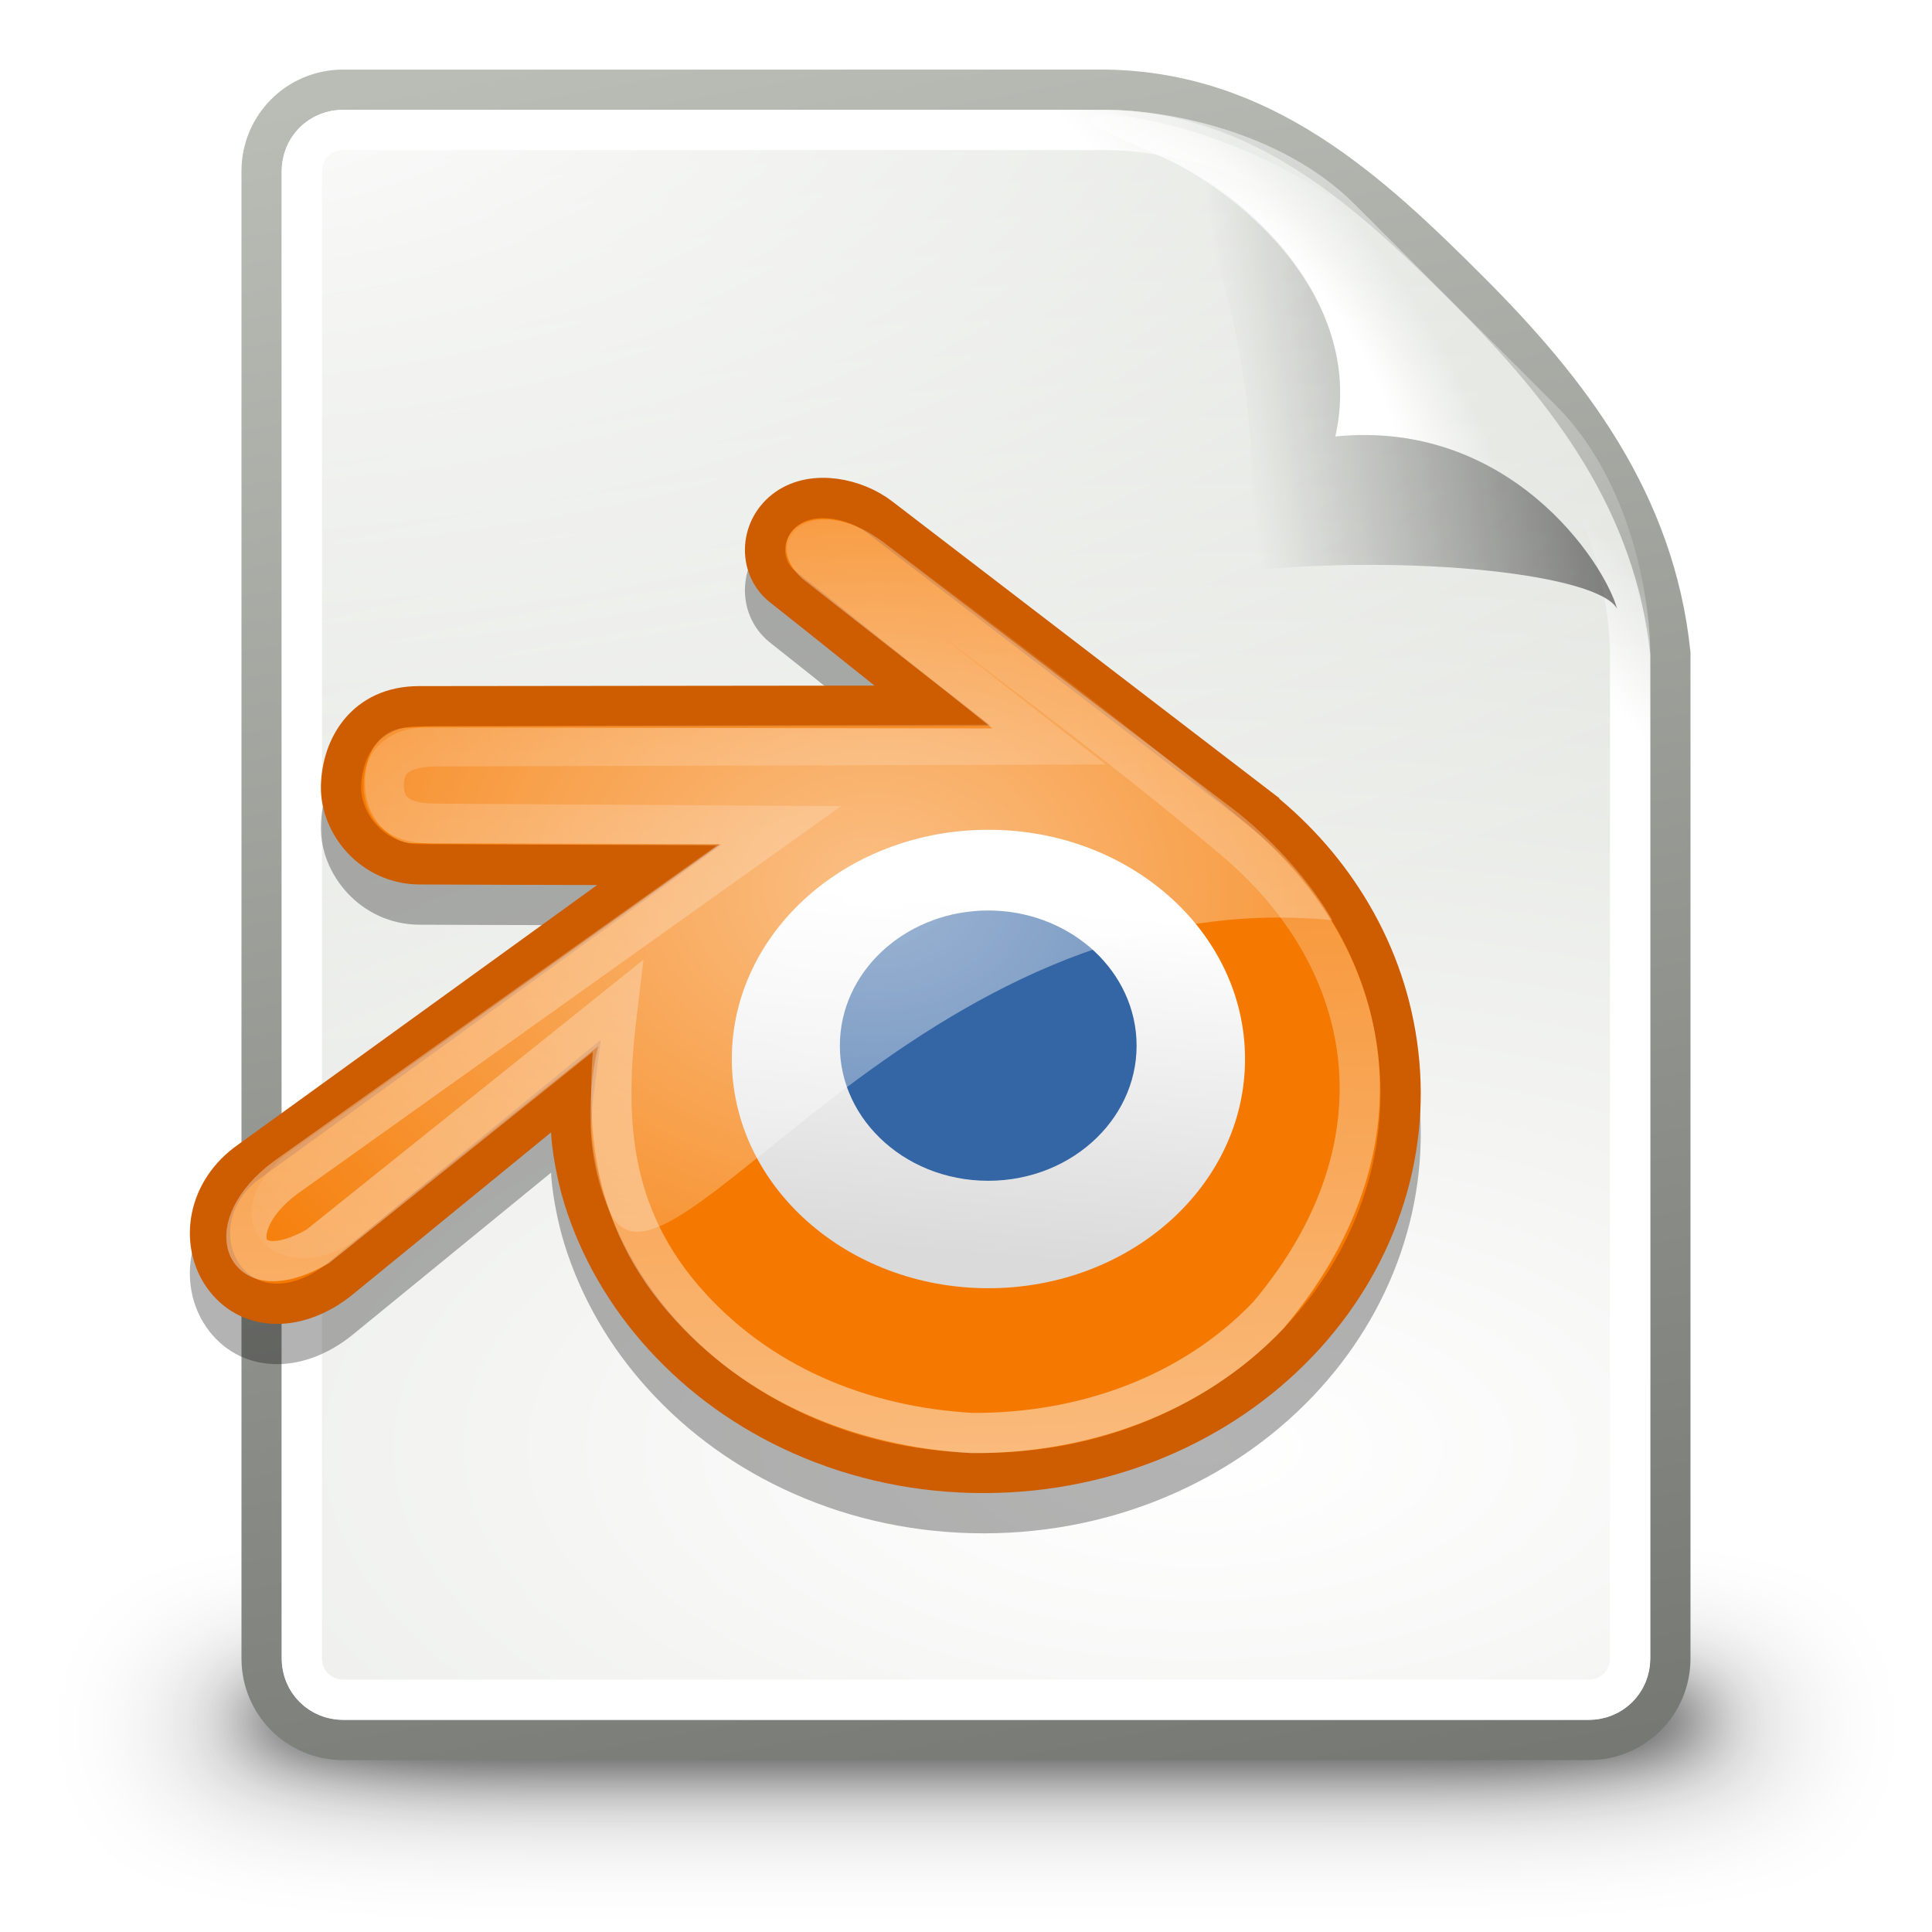
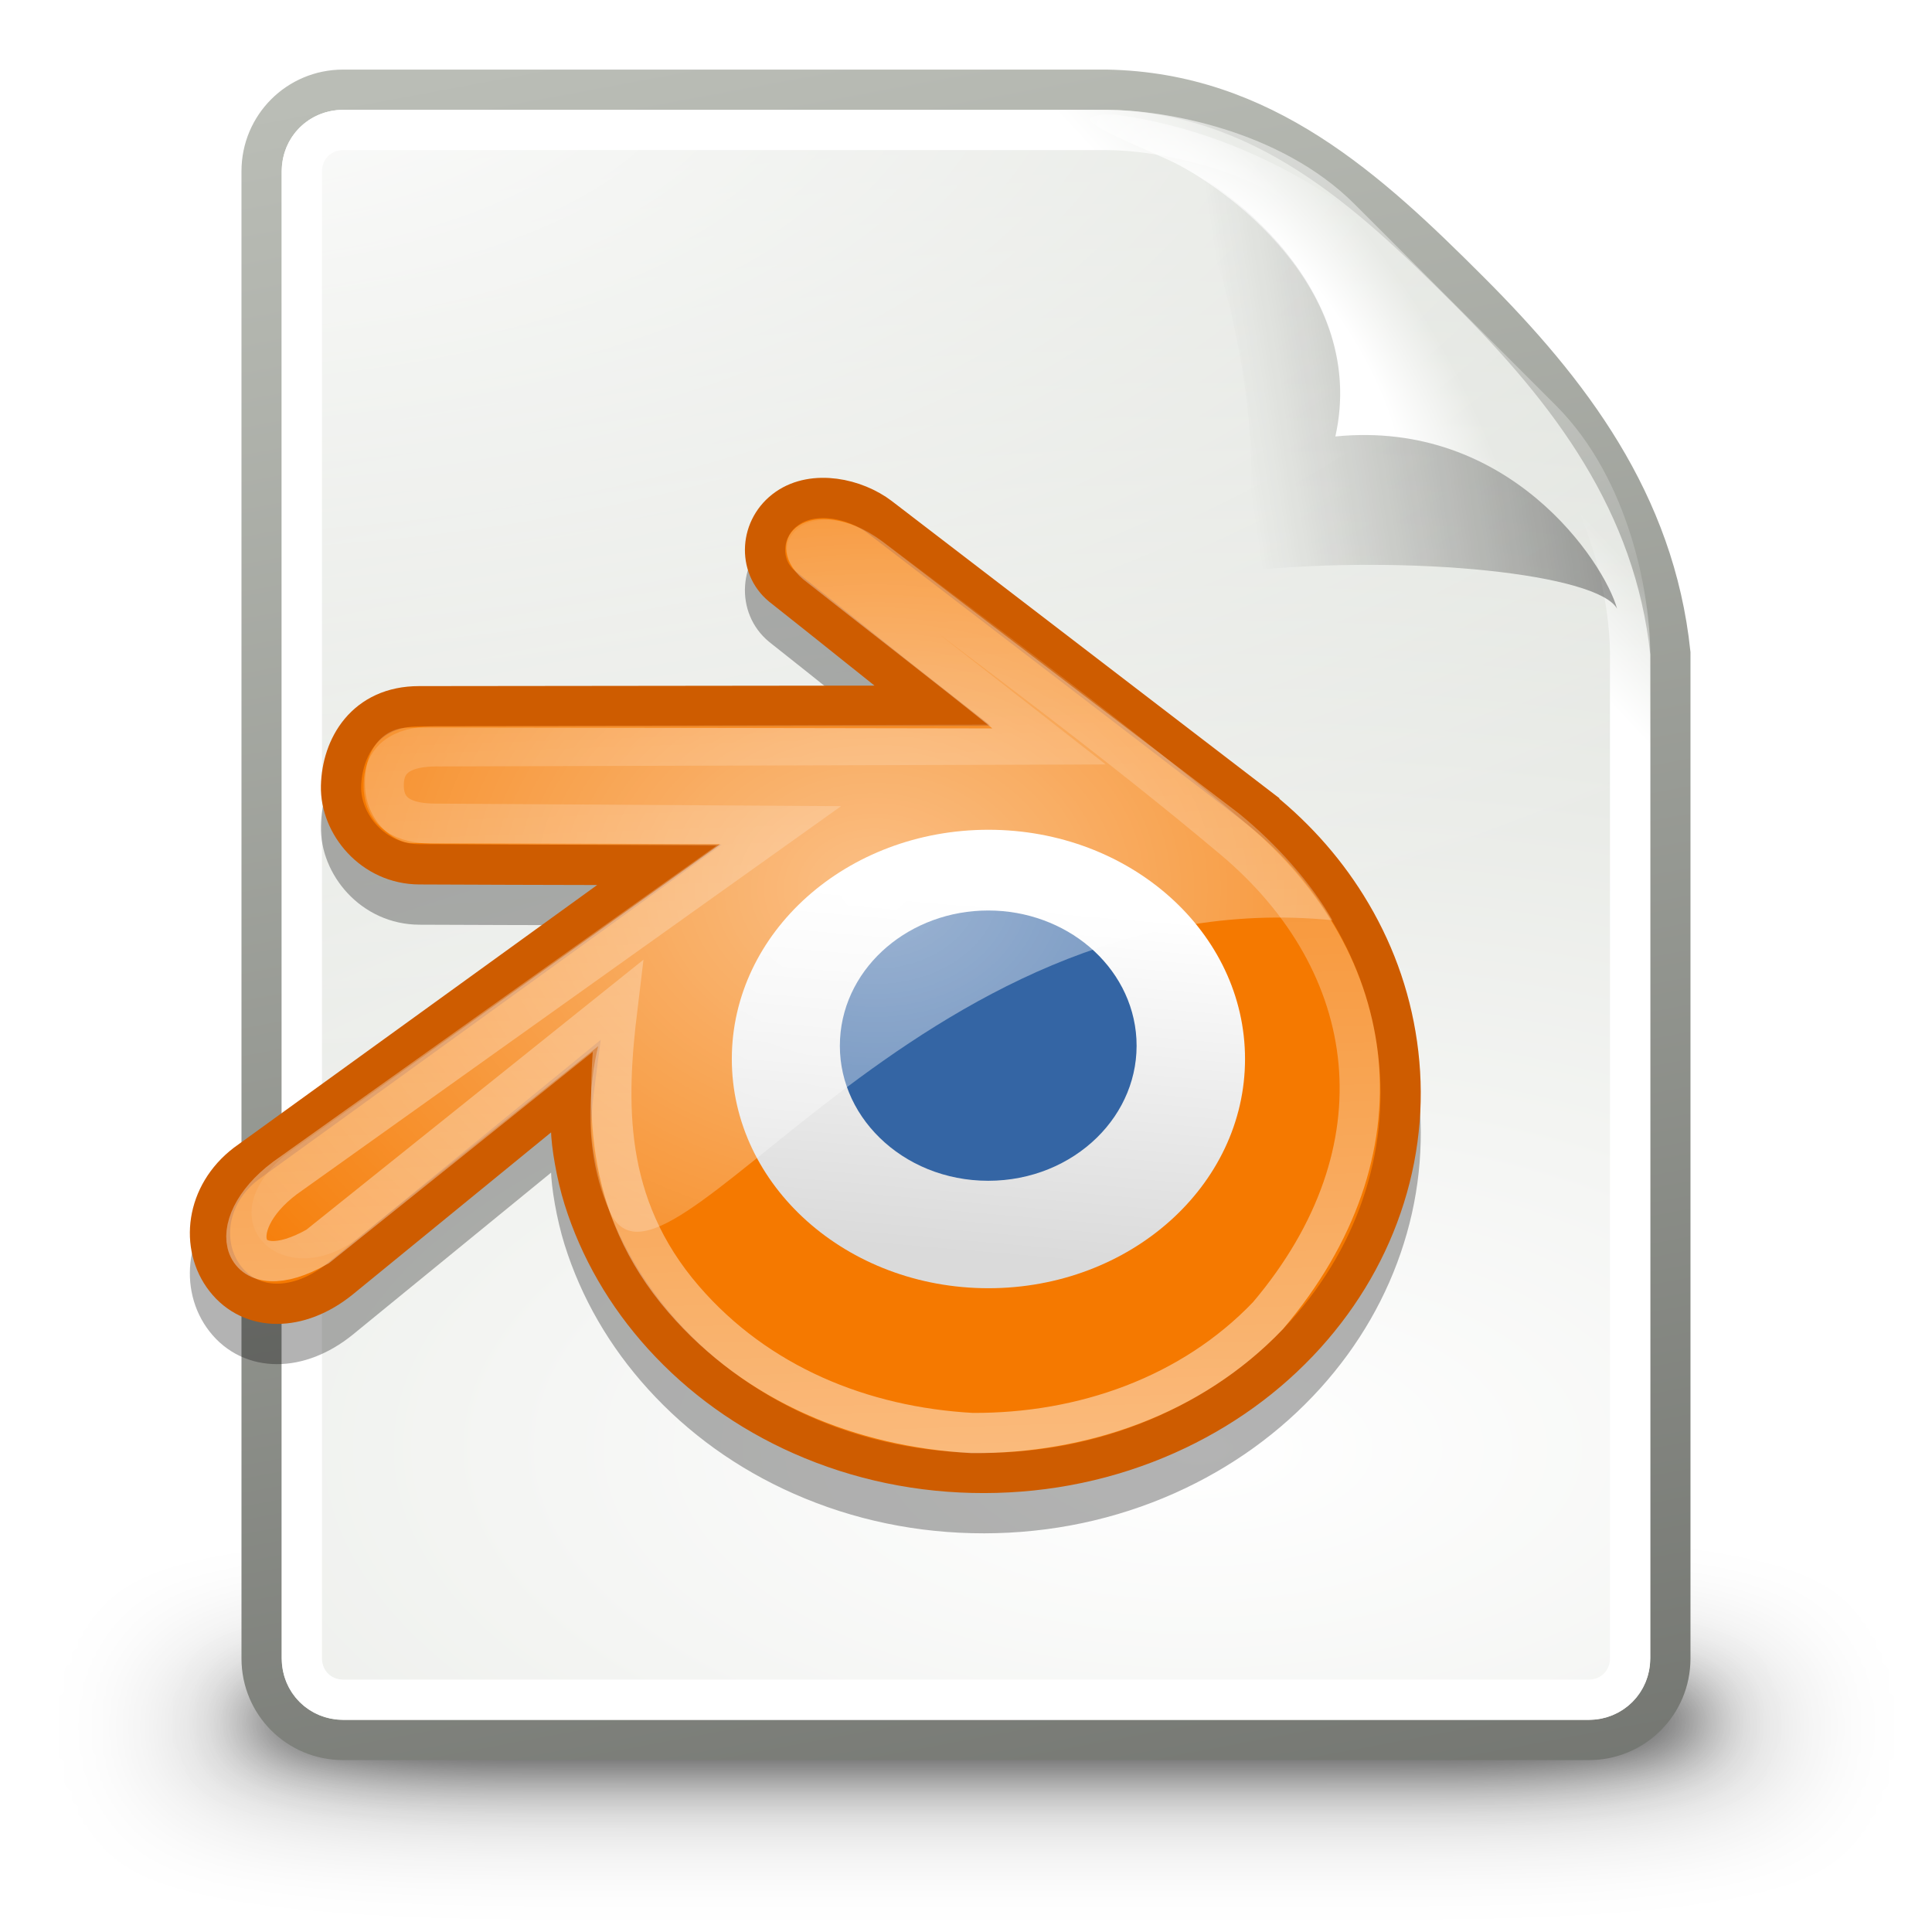
<svg xmlns="http://www.w3.org/2000/svg" xmlns:xlink="http://www.w3.org/1999/xlink" width="48px" height="48px" id="svg10093" version="1.1">
  <defs id="defs10095">
    <linearGradient id="linearGradient39171">
      <stop style="stop-color:white;stop-opacity:1;" offset="0" id="stop39173" />
      <stop style="stop-color:white;stop-opacity:0;" offset="1" id="stop39175" />
    </linearGradient>
    <radialGradient xlink:href="#linearGradient39171" id="radialGradient10063" gradientUnits="userSpaceOnUse" gradientTransform="matrix(1.034353,0,0,0.794876,-5.267314,6.44078)" cx="26.109" cy="19.669" fx="26.109" fy="19.669" r="20.279" />
    <linearGradient id="linearGradient3564">
      <stop style="stop-color:white;stop-opacity:1;" offset="0" id="stop3566" />
      <stop style="stop-color:white;stop-opacity:0;" offset="1" id="stop3568" />
    </linearGradient>
    <linearGradient xlink:href="#linearGradient3564" id="linearGradient10065" gradientUnits="userSpaceOnUse" gradientTransform="matrix(4.454064e-2,7.407134e-4,-7.396764e-4,4.445763e-2,18.51636,27.23814)" x1="213.587" y1="195.852" x2="183.163" y2="-404.093" />
    <linearGradient id="linearGradient39155">
      <stop style="stop-color:white;stop-opacity:1;" offset="0" id="stop39157" />
      <stop style="stop-color:#dadada;stop-opacity:1;" offset="1" id="stop39159" />
    </linearGradient>
    <linearGradient xlink:href="#linearGradient39155" id="linearGradient10067" gradientUnits="userSpaceOnUse" x1="31.188" y1="18.875" x2="29.875" y2="34.375" />
    <linearGradient id="linearGradient3520">
      <stop style="stop-color:#000000;stop-opacity:0.413" offset="0" id="stop3522" />
      <stop style="stop-color:#000000;stop-opacity:0;" offset="1" id="stop3524" />
    </linearGradient>
    <linearGradient xlink:href="#linearGradient3520" id="linearGradient13786" gradientUnits="userSpaceOnUse" gradientTransform="matrix(0.5946829,0,0,0.5927814,-62.32735,-48.7258)" x1="-18.619" y1="10.211" x2="-30.559" y2="12.19" />
    <linearGradient id="linearGradient3671">
      <stop style="stop-color:#ffffff;stop-opacity:1;" offset="0" id="stop3673" />
      <stop id="stop3691" offset="0.475" style="stop-color:#ffffff;stop-opacity:1;" />
      <stop style="stop-color:#ffffff;stop-opacity:0;" offset="1" id="stop3675" />
    </linearGradient>
    <radialGradient xlink:href="#linearGradient3671" id="radialGradient13784" gradientUnits="userSpaceOnUse" gradientTransform="matrix(0.2626416,-0.1805803,0.4842474,0.7055033,-76.98799,-55.02649)" cx="-26.305" cy="10.108" fx="-26.305" fy="10.108" r="7.042" />
    <linearGradient id="linearGradient3656">
      <stop style="stop-color:#ffffff;stop-opacity:1;" offset="0" id="stop3658" />
      <stop style="stop-color:#ffffff;stop-opacity:0;" offset="1" id="stop3660" />
    </linearGradient>
    <linearGradient xlink:href="#linearGradient3656" id="linearGradient13792" gradientUnits="userSpaceOnUse" gradientTransform="translate(-90,-60)" x1="-24.757" y1="9.569" x2="-22.612" y2="7.424" />
    <linearGradient id="linearGradient3741">
      <stop style="stop-color:#ffffff;stop-opacity:1;" offset="0" id="stop3743" />
      <stop style="stop-color:#ffffff;stop-opacity:0;" offset="1" id="stop3745" />
    </linearGradient>
    <radialGradient xlink:href="#linearGradient3741" id="radialGradient13636" gradientUnits="userSpaceOnUse" gradientTransform="matrix(1.886026,0,0,1.176471,-3.544103,-4.235294)" cx="4" cy="5.3" fx="4" fy="5.3" r="17" />
    <linearGradient id="linearGradient3613">
      <stop style="stop-color:#888a85;stop-opacity:1" offset="0" id="stop3615" />
      <stop style="stop-color:#babdb6;stop-opacity:1" offset="1" id="stop3617" />
    </linearGradient>
    <linearGradient xlink:href="#linearGradient3613" id="linearGradient13634" gradientUnits="userSpaceOnUse" gradientTransform="translate(-90,-60)" x1="-47.5" y1="49.021" x2="-62.75" y2="-22.502" />
    <linearGradient id="linearGradient3683">
      <stop id="stop3685" offset="0" style="stop-color:#f6f6f5;stop-opacity:1;" />
      <stop id="stop3689" offset="1" style="stop-color:#d3d7cf;stop-opacity:1" />
    </linearGradient>
    <radialGradient xlink:href="#linearGradient3683" id="radialGradient13632" gradientUnits="userSpaceOnUse" gradientTransform="matrix(3.995749,0,0,1.935037,0.62141,-91.16742)" cx="-30.25" cy="35.357" fx="-30.25" fy="35.357" r="18" />
    <linearGradient xlink:href="#linearGradient3702" id="linearGradient13630" gradientUnits="userSpaceOnUse" x1="25.058" y1="47.028" x2="25.058" y2="39.999" />
    <radialGradient xlink:href="#linearGradient3688" id="radialGradient13628" gradientUnits="userSpaceOnUse" gradientTransform="matrix(2.003784,0,0,1.4,-20.01187,-104.4)" cx="4.993" cy="43.5" fx="4.993" fy="43.5" r="2.5" />
    <radialGradient xlink:href="#linearGradient3688" id="radialGradient13626" gradientUnits="userSpaceOnUse" gradientTransform="matrix(2.003784,0,0,1.4,27.98813,-17.4)" cx="4.993" cy="43.5" fx="4.993" fy="43.5" r="2.5" />
    <linearGradient id="linearGradient3702">
      <stop style="stop-color:black;stop-opacity:0;" offset="0" id="stop3704" />
      <stop id="stop3710" offset="0.5" style="stop-color:black;stop-opacity:1;" />
      <stop style="stop-color:black;stop-opacity:0;" offset="1" id="stop3706" />
    </linearGradient>
    <linearGradient xlink:href="#linearGradient3702" id="linearGradient13624" gradientUnits="userSpaceOnUse" x1="25.058" y1="47.028" x2="25.058" y2="39.999" />
    <radialGradient xlink:href="#linearGradient3688" id="radialGradient13622" gradientUnits="userSpaceOnUse" gradientTransform="matrix(2.003784,0,0,1.4,-20.01187,-104.4)" cx="4.993" cy="43.5" fx="4.993" fy="43.5" r="2.5" />
    <linearGradient id="linearGradient3688">
      <stop style="stop-color:black;stop-opacity:1;" offset="0" id="stop3690" />
      <stop style="stop-color:black;stop-opacity:0;" offset="1" id="stop3692" />
    </linearGradient>
    <radialGradient xlink:href="#linearGradient3688" id="radialGradient13620" gradientUnits="userSpaceOnUse" gradientTransform="matrix(2.003784,0,0,1.4,27.98813,-17.4)" cx="4.993" cy="43.5" fx="4.993" fy="43.5" r="2.5" />
    <filter id="filter3913-4" x="-0.092" width="1.185" y="-1.665" height="4.329" color-interpolation-filters="sRGB">
      <feGaussianBlur stdDeviation="1.387" id="feGaussianBlur3915-1" />
    </filter>
    <filter id="filter3871-0" x="-0.053" width="1.106" y="-0.958" height="2.917" color-interpolation-filters="sRGB">
      <feGaussianBlur stdDeviation="0.799" id="feGaussianBlur3873-5" />
    </filter>
    <radialGradient xlink:href="#linearGradient3-paper-sheet-orig-08" id="radialGradient12671" gradientUnits="userSpaceOnUse" gradientTransform="matrix(3.854,0,0,1.86639,442.334,21.2596)" cx="-30.25" cy="35.357" fx="-30.25" fy="35.357" r="18" />
    <linearGradient id="linearGradient3-paper-sheet-orig-08">
      <stop style="stop-color: rgb(255, 255, 255); stop-opacity: 1;" offset="0" id="stop6-paper-sheet-orig-1" />
      <stop style="stop-color: rgb(211, 215, 207); stop-opacity: 1;" offset="1" id="stop7-paper-sheet-orig-2" />
    </linearGradient>
    <linearGradient xlink:href="#linearGradient10-paper-sheet-orig-3" id="linearGradient12673" gradientUnits="userSpaceOnUse" gradientTransform="translate(356,50)" x1="-40.279" y1="70.736" x2="-52.75" y2="3.873" />
    <linearGradient id="linearGradient10-paper-sheet-orig-3">
      <stop style="stop-color: rgb(85, 87, 83); stop-opacity: 1;" offset="0" id="stop15-paper-sheet-orig-7" />
      <stop style="stop-color: rgb(186, 189, 182); stop-opacity: 1;" offset="1" id="stop16-paper-sheet-orig-8" />
    </linearGradient>
    <radialGradient xlink:href="#linearGradient4-paper-sheet-orig-7" id="radialGradient12675" gradientUnits="userSpaceOnUse" gradientTransform="matrix(3.23437,0,0,1.52429,-8.93747,-6.07875)" cx="4" cy="5.3" fx="4" fy="5.3" r="17" />
    <linearGradient id="linearGradient4-paper-sheet-orig-7">
      <stop id="stop8-paper-sheet-orig-2" offset="0" style="stop-color: rgb(255, 255, 255); stop-opacity: 1;" />
      <stop id="stop9-paper-sheet-orig-2" offset="1" style="stop-color: rgb(255, 255, 255); stop-opacity: 0;" />
    </linearGradient>
    <linearGradient xlink:href="#linearGradient12-paper-sheet-orig-2" id="linearGradient12677" gradientUnits="userSpaceOnUse" x1="-26.754" y1="11.566" x2="-24.75" y2="9.688" />
    <linearGradient id="linearGradient12-paper-sheet-orig-2">
      <stop id="stop17-paper-sheet-orig-1" offset="0" style="stop-color: rgb(255, 255, 255); stop-opacity: 1;" />
      <stop id="stop18-paper-sheet-orig-0" offset="1" style="stop-color: rgb(255, 255, 255); stop-opacity: 0;" />
    </linearGradient>
    <radialGradient xlink:href="#linearGradient13-paper-sheet-orig-7-4" id="radialGradient12679" gradientUnits="userSpaceOnUse" gradientTransform="matrix(0.407336,-0.279828,0.751029,1.09325,370.815,41.5621)" cx="-26.305" cy="10.108" fx="-26.305" fy="10.108" r="7.042" />
    <linearGradient id="linearGradient13-paper-sheet-orig-7-4">
      <stop id="stop19-paper-sheet-orig-0-5" offset="0" style="stop-color: rgb(255, 255, 255); stop-opacity: 1;" />
      <stop style="stop-color: rgb(255, 255, 255); stop-opacity: 1;" offset="0.475" id="stop20-paper-sheet-orig-0-7" />
      <stop id="stop21-paper-sheet-orig-6-9" offset="1" style="stop-color: rgb(255, 255, 255); stop-opacity: 0;" />
    </linearGradient>
    <linearGradient xlink:href="#linearGradient26-paper-sheet-orig-0-7" id="linearGradient12681" gradientUnits="userSpaceOnUse" gradientTransform="matrix(0.922306,0,0,0.918575,393.553,51.3257)" x1="-19.031" y1="12.618" x2="-28.789" y2="14.07" />
    <linearGradient id="linearGradient26-paper-sheet-orig-0-7">
-       <stop style="stop-color: rgb(0, 0, 0); stop-opacity: 0.554;" offset="0" id="stop30-paper-sheet-orig-8-4" />
+       <stop style="stop-color:rgb(0, 0, 0);stop-opacity:0.412" offset="0" id="stop30-paper-sheet-orig-8-4" />
      <stop style="stop-color: rgb(0, 0, 0); stop-opacity: 0;" offset="1" id="stop31-paper-sheet-orig-8-9" />
    </linearGradient>
  </defs>
  <g id="layer1">
    <g transform="translate(-4.405756e-6,-1152)" style="display:inline" id="g8330">
      <g transform="translate(-700.0445,1101.714)" id="g8030" style="display:inline">
        <g transform="translate(400.044,1.01491)" id="g12362" style="display:inline">
          <rect style="opacity:0.475;fill:#000000;fill-opacity:1;stroke:none;display:inline;filter:url(#filter3913-4)" id="rect12364" width="36" height="2" x="306" y="91" rx="7.524" ry="2" transform="matrix(1.1189,0,0,1.17678,-38.2578,-16.0867)" />
          <rect style="opacity:0.715;fill:#000000;fill-opacity:1;stroke:none;filter:url(#filter3871-0)" id="rect12366" width="36" height="2" x="306" y="91" rx="6.392" ry="2" transform="matrix(1.01334,0,0,1,-4.05753,0)" />
        </g>
        <g transform="translate(404.044,-0.985092)" id="g12368">
          <path id="path12370" d="m 304.524,53.5 c 0,0 17.476,0 18.976,0 3.877,0.073 6.5,2.5 9,5 2.5,2.5 4.608,5.253 5,9 0,1.5 0,24.976 0,24.976 0,1.121 -0.903,2.024 -2.024,2.024 l -30.952,0 C 303.403,94.5 302.5,93.597 302.5,92.476 l 0,-36.952 C 302.5,54.403 303.403,53.5 304.524,53.5 z" style="fill:url(#radialGradient12671);fill-opacity:1;stroke:url(#linearGradient12673);stroke-width:1;stroke-miterlimit:4;display:inline" />
          <path transform="translate(296,50)" d="M 8.531,4 C 7.673,4 7,4.673 7,5.531 l 0,36.938 C 7,43.327 7.673,44 8.531,44 l 30.938,0 C 40.327,44 41,43.327 41,42.469 L 41,17.5 c 0,-1.392 -0.487,-4.299 -2.344,-6.156 l -5,-5 C 31.799,4.487 28.892,4 27.5,4 L 8.531,4 z" id="path12372" style="fill:url(#radialGradient12675);fill-opacity:1;stroke:none;display:inline" />
          <path transform="translate(356,50)" d="M -51.469,4.5 C -52.052,4.5 -52.5,4.948 -52.5,5.531 l 0,36.938 c 0,0.583 0.448,1.031 1.031,1.031 l 30.938,0 c 0.583,0 1.031,-0.448 1.031,-1.031 L -19.5,17.5 c 0,-1.279 -0.48,-4.105 -2.188,-5.812 l -5,-5 C -28.395,4.98 -31.221,4.5 -32.5,4.5 l -18.969,0 z" id="path12374" style="fill:none;stroke:url(#linearGradient12677);stroke-width:1;stroke-miterlimit:4;display:inline" />
        </g>
      </g>
      <g transform="translate(-335.8236,1100.844)" id="g12376" style="display:inline">
        <path id="path12378" d="m 363.5,54 c -1.389,0 -0.042,0.497 1.344,1.125 1.386,0.628 4.973,3.215 4.156,6.875 4.323,-0.431 6.679,3.122 7,4.281 0.321,1.159 1,2.608 1,1.219 0.028,-3.806 -2.845,-6.432 -4.844,-8.656 C 370.158,56.619 367.154,54.477 363.5,54 z" style="fill:url(#radialGradient12679);fill-opacity:1;stroke:none;display:inline" />
        <path id="path12380" d="m 364.601,55.014 c 0.922,0 3.008,6.196 2.086,10.329 4.295,-0.428 8.853,0.088 9.313,0.938 -0.321,-1.159 -2.677,-4.712 -7,-4.281 0.865,-3.875 -3.187,-6.617 -4.399,-6.986 z" style="opacity:0.879;fill:url(#linearGradient12681);fill-opacity:1;stroke:none;display:inline" />
      </g>
    </g>
    <path style="fill:#000000;fill-rule:evenodd;stroke:#000000;stroke-width:1;stroke-linecap:butt;stroke-linejoin:miter;stroke-miterlimit:4;stroke-dasharray:none;display:inline;fill-opacity:1;stroke-opacity:1;opacity:0.3" id="path7257" d="M 14.188,29.048 C 14.194,29.434 14.32,30.185 14.504,30.774 C 14.894,32.017 15.555,33.168 16.476,34.182 C 17.421,35.223 18.583,36.061 19.925,36.654 C 21.338,37.279 22.868,37.597 24.455,37.595 C 26.043,37.592 27.572,37.268 28.984,36.639 C 30.327,36.039 31.488,35.199 32.432,34.156 C 33.351,33.138 34.011,31.985 34.401,30.742 C 34.599,30.113 34.721,29.476 34.772,28.835 C 34.822,28.206 34.801,27.574 34.711,26.944 C 34.536,25.714 34.109,24.56 33.454,23.508 C 32.853,22.542 32.08,21.696 31.161,20.984 C 31.161,20.984 31.162,20.983 31.162,20.983 C 31.162,20.983 21.882,13.868 21.882,13.868 C 21.874,13.861 21.867,13.855 21.858,13.849 C 21.248,13.383 20.224,13.163 19.555,13.631 C 18.877,14.104 18.823,15.064 19.424,15.559 C 20.699,16.564 21.881,17.527 23.163,18.531 C 23.163,18.531 10.412,18.546 10.412,18.546 C 9.073,18.546 8.497,19.568 8.473,20.529 C 8.45,21.468 9.262,22.473 10.425,22.474 C 10.425,22.474 14.39,22.491 16.381,22.487 C 12.958,24.963 9.534,27.438 6.111,29.913 C 5.106,30.683 4.967,31.963 5.6,32.773 C 6.244,33.597 7.424,33.598 8.442,32.777 C 8.442,32.777 14.266,28.019 14.266,28.019 C 14.266,28.019 14.182,28.662 14.188,29.048 z" />
    <path style="fill:#f57900;fill-rule:evenodd;stroke:#ce5c00;stroke-width:1;stroke-linecap:butt;stroke-linejoin:miter;stroke-miterlimit:4;stroke-dasharray:none;display:inline" id="path2482" d="M 14.188,28.048 C 14.194,28.434 14.32,29.186 14.504,29.775 C 14.894,31.017 15.555,32.168 16.476,33.183 C 17.421,34.223 18.583,35.061 19.925,35.655 C 21.338,36.279 22.868,36.598 24.455,36.595 C 26.043,36.592 27.572,36.268 28.984,35.639 C 30.327,35.039 31.488,34.2 32.432,33.157 C 33.351,32.138 34.011,30.985 34.401,29.742 C 34.599,29.113 34.721,28.476 34.772,27.836 C 34.822,27.206 34.801,26.574 34.711,25.944 C 34.536,24.714 34.109,23.561 33.454,22.508 C 32.853,21.543 32.08,20.696 31.161,19.985 C 31.161,19.985 31.162,19.983 31.162,19.983 C 31.162,19.983 21.882,12.868 21.882,12.868 C 21.874,12.862 21.867,12.855 21.858,12.849 C 21.248,12.383 20.224,12.163 19.555,12.631 C 18.877,13.104 18.823,14.065 19.424,14.56 C 20.699,15.565 21.881,16.527 23.163,17.532 C 23.163,17.532 10.412,17.546 10.412,17.546 C 9.073,17.546 8.497,18.568 8.473,19.529 C 8.45,20.468 9.262,21.473 10.425,21.474 C 10.425,21.474 14.39,21.492 16.381,21.488 C 12.958,23.963 9.534,26.438 6.111,28.914 C 5.106,29.683 4.967,30.963 5.6,31.773 C 6.244,32.597 7.424,32.598 8.442,31.778 C 8.442,31.778 14.266,27.019 14.266,27.019 C 14.266,27.019 14.182,27.662 14.188,28.048 z" />
    <path style="opacity:1;fill:url(#linearGradient10067);fill-opacity:1;fill-rule:nonzero;stroke:none;stroke-width:1;stroke-linecap:square;stroke-linejoin:miter;marker:none;marker-start:none;marker-mid:none;marker-end:none;stroke-miterlimit:4;stroke-dasharray:none;stroke-dashoffset:0;stroke-opacity:1;visibility:visible;display:inline;overflow:visible;enable-background:accumulate" id="path39153" d="M 42.75,25.75 A 11.562,10.125 0 1 1 19.625,25.75 A 11.562,10.125 0 1 1 42.75,25.75 z" transform="matrix(0.551379,0,0,0.562462,7.360979,11.827)" />
    <path style="opacity:0.486;fill:none;fill-opacity:1;fill-rule:evenodd;stroke:url(#linearGradient10065);stroke-width:1;stroke-linecap:butt;stroke-linejoin:miter;stroke-miterlimit:4;stroke-dasharray:none;stroke-opacity:1;display:inline" d="M 20.184,13.93 C 20.184,13.93 26.025,18.497 26.025,18.497 C 26.025,18.497 10.939,18.542 10.939,18.542 C 10.317,18.532 9.557,18.645 9.533,19.467 C 9.508,20.35 10.267,20.458 10.798,20.465 C 10.798,20.465 19.348,20.519 19.348,20.519 C 19.348,20.519 7.08,29.267 7.08,29.267 C 5.474,30.469 5.979,32.058 7.891,30.969 C 7.891,30.969 15.343,25 15.343,25 C 15.057,27.352 14.955,29.926 16.988,32.281 C 18.813,34.395 21.413,35.451 24.15,35.603 C 26.896,35.62 29.603,34.675 31.502,32.687 C 34.981,28.58 34.311,23.929 30.645,20.849 C 27.747,18.414 24.584,16.071 21.555,13.796 C 20.684,13.142 19.681,13.437 20.184,13.93 z" id="path3562" />
    <path style="fill:#3465a4;fill-rule:evenodd;stroke:none;stroke-width:1.007;stroke-linecap:butt;stroke-linejoin:miter;stroke-miterlimit:4;stroke-dasharray:none;display:inline" id="path2478" d="M 20.871,25.811 C 20.921,24.899 21.367,24.094 22.038,23.524 C 22.698,22.964 23.584,22.621 24.552,22.621 C 25.52,22.621 26.406,22.964 27.066,23.524 C 27.737,24.094 28.183,24.898 28.234,25.81 C 28.285,26.749 27.91,27.62 27.251,28.265 C 26.579,28.923 25.622,29.336 24.552,29.336 C 23.482,29.336 22.524,28.923 21.853,28.265 C 21.194,27.62 20.819,26.749 20.871,25.811 z" />
    <path style="opacity:0.52;fill:url(#radialGradient10063);fill-opacity:1;fill-rule:evenodd;stroke:none;stroke-width:1;stroke-linecap:butt;stroke-linejoin:miter;stroke-miterlimit:4;stroke-dasharray:none;stroke-opacity:1;display:inline" d="M 19.942,14.385 C 21.16,15.349 23.448,17.116 24.655,18.097 C 24.655,18.097 13.074,18.077 10.166,18.075 C 9.567,18.075 9.064,18.539 9.066,19.472 C 9.067,20.405 9.803,20.947 10.223,20.947 C 10.223,20.947 17.892,20.973 17.892,20.973 C 17.892,20.973 7.088,28.696 7.088,28.696 C 5.107,30.34 7.018,32.144 8.864,30.783 C 8.864,30.783 14.862,25.992 14.862,25.992 C 14.862,25.992 14.271,28.153 15.144,30.09 C 16.5,33.098 22.794,21.835 33.103,22.863 C 32.57,21.93 31.713,20.968 30.775,20.205 C 30.775,20.205 24.82,15.675 21.927,13.456 C 20.157,12.17 18.822,13.358 19.942,14.385 z" id="path39166" />
  </g>
</svg>
